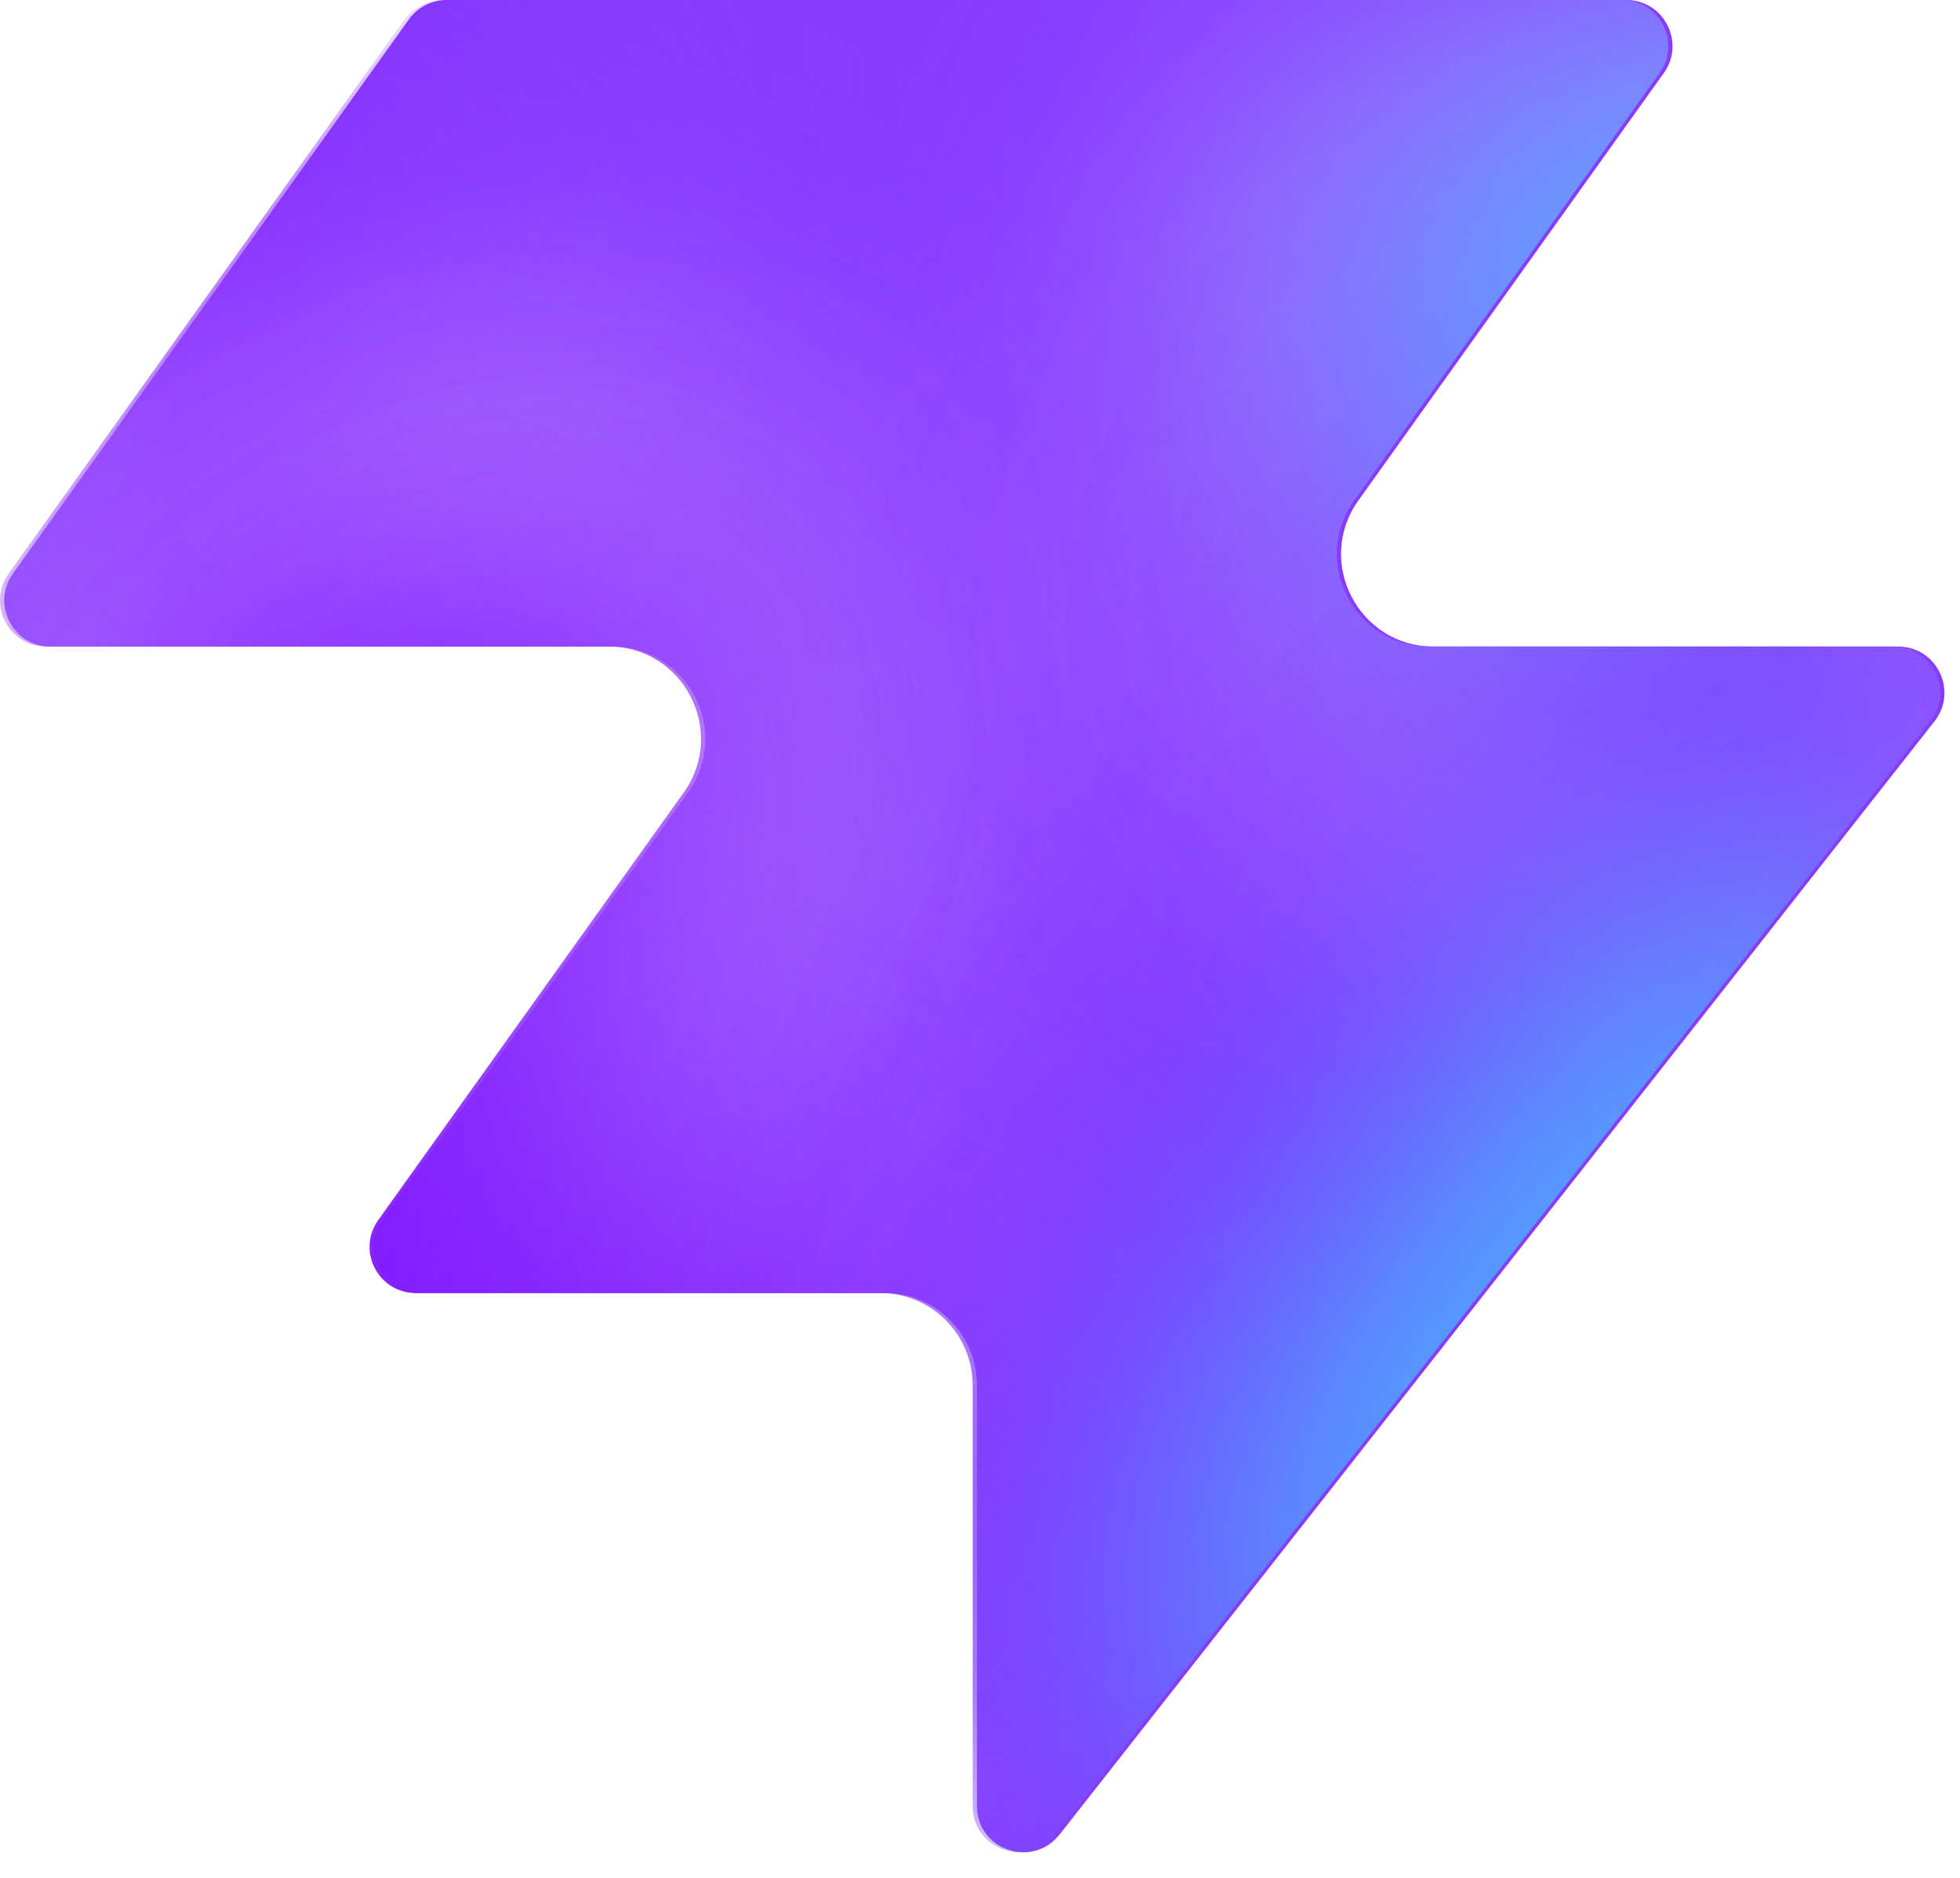
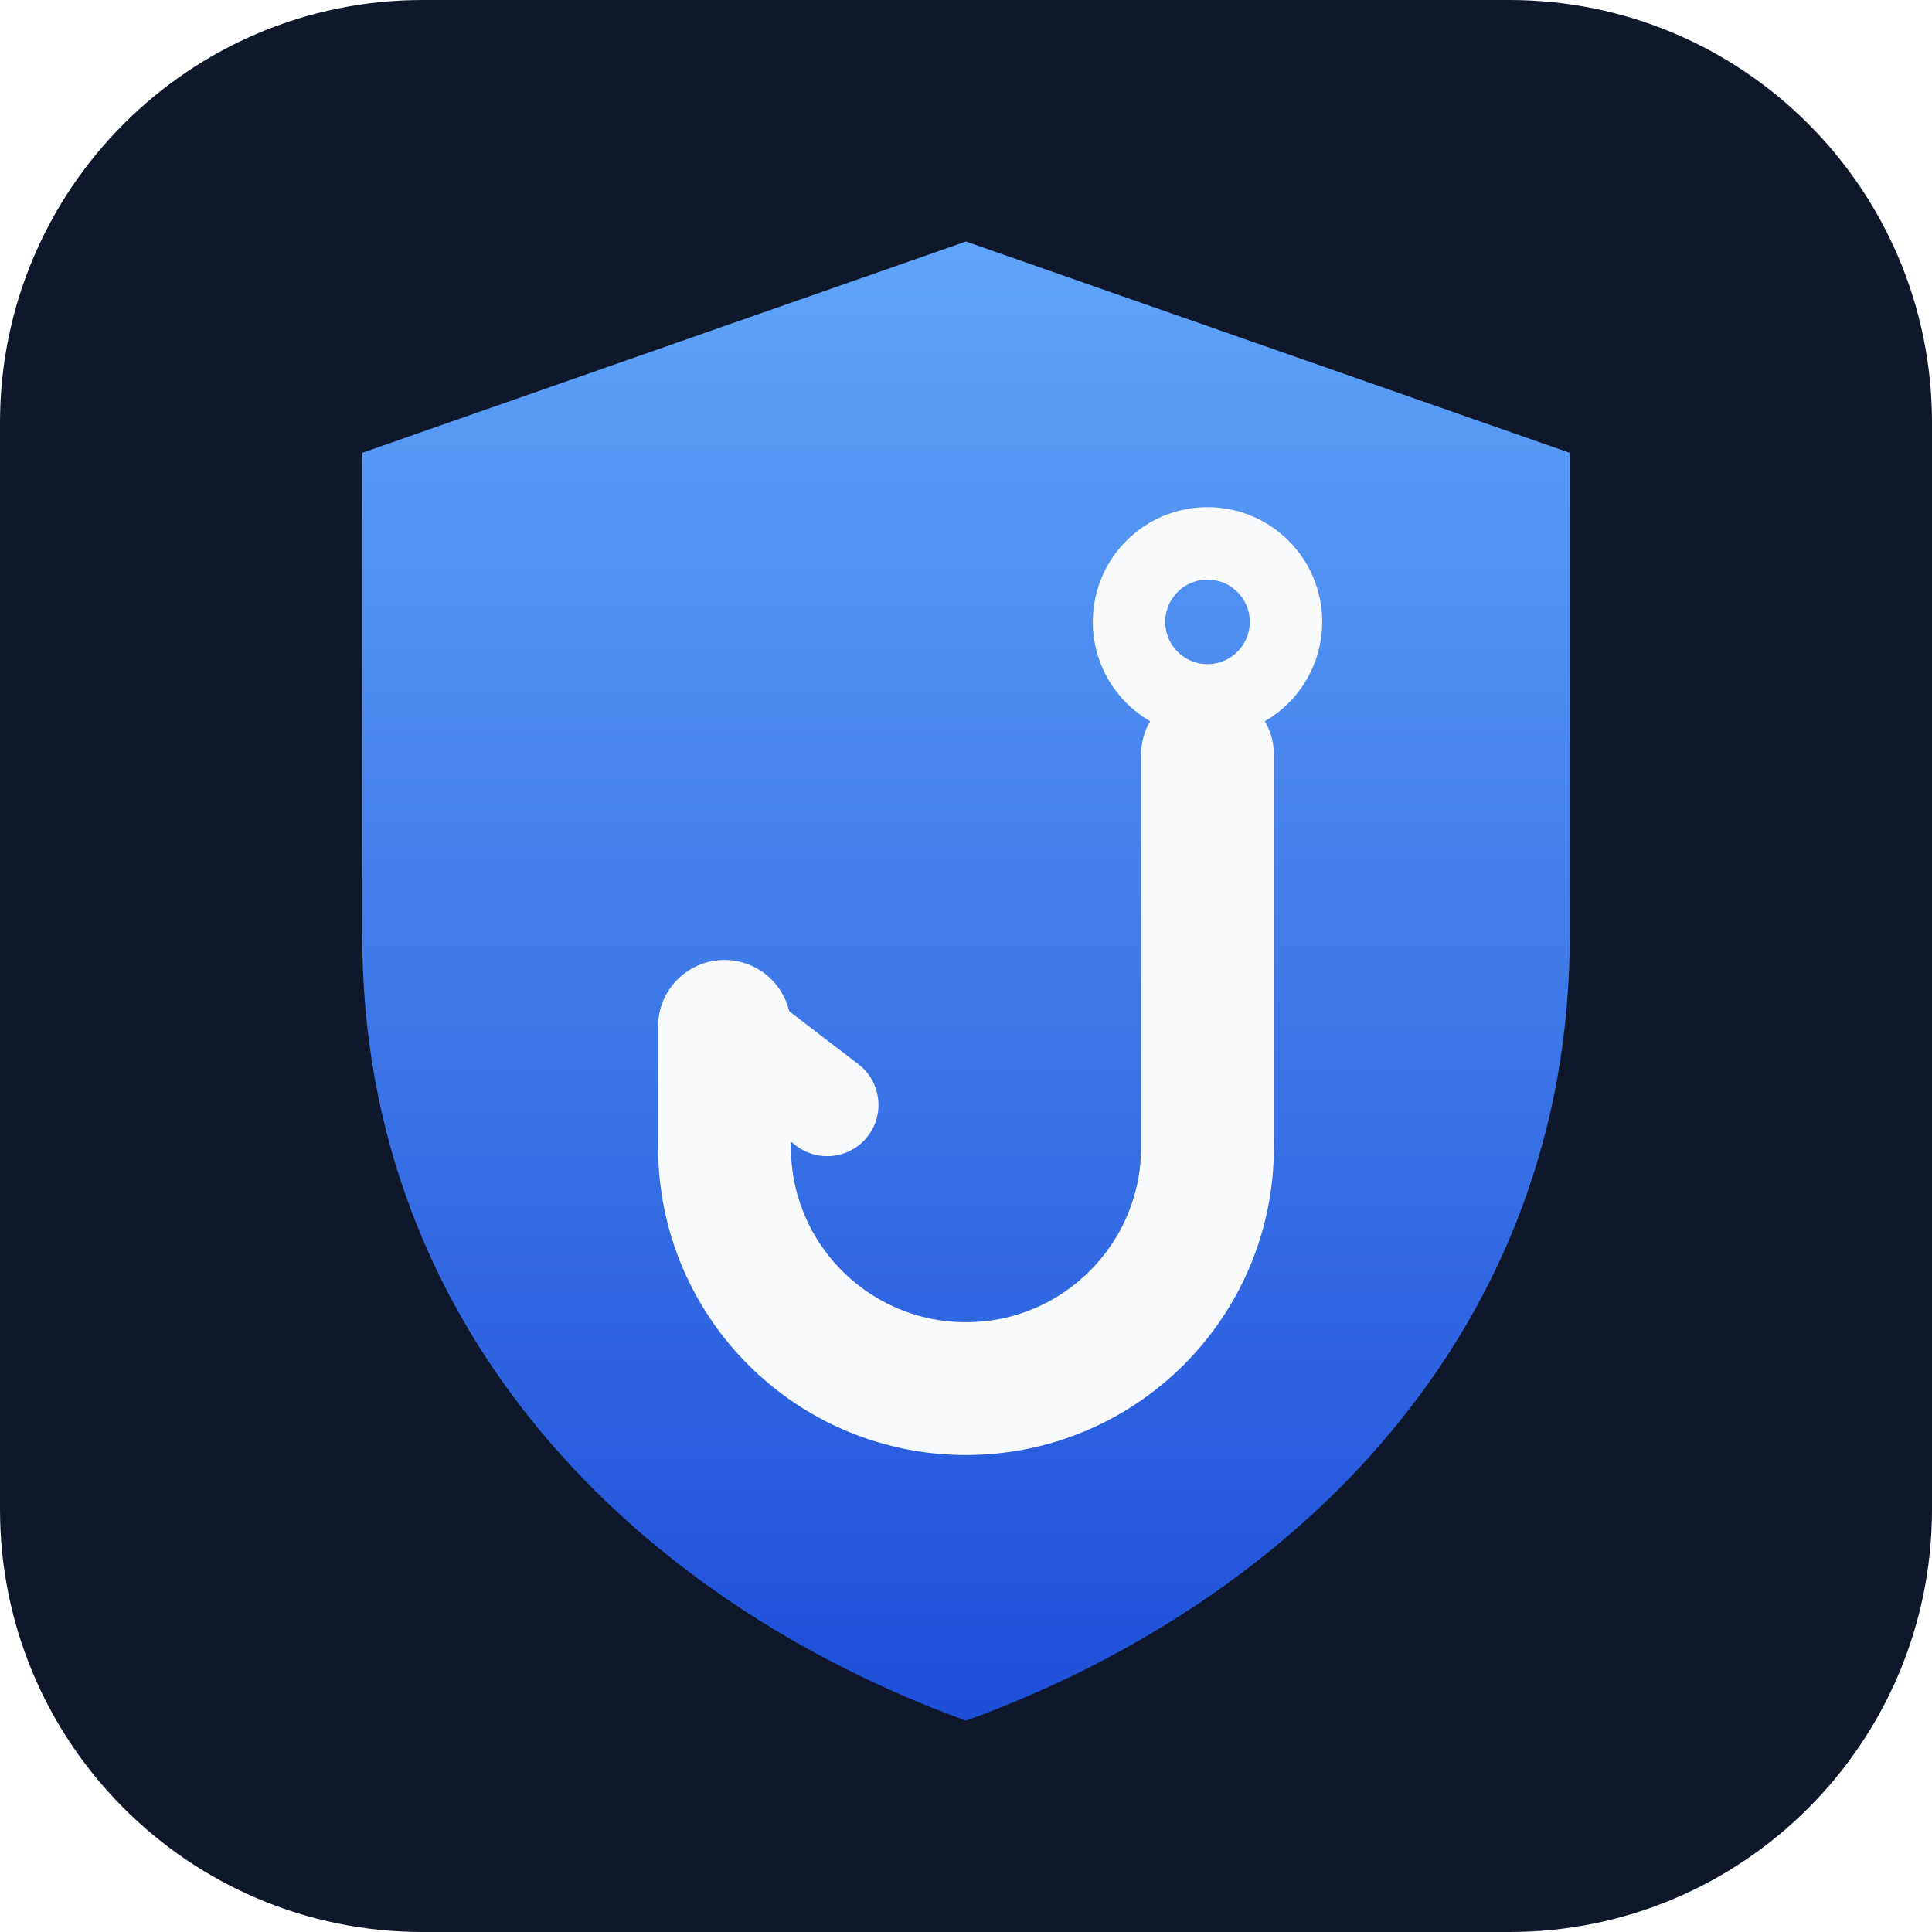
- <svg xmlns="http://www.w3.org/2000/svg" width="48" height="46" fill="none" viewBox="0 0 48 46">
-   <path fill="#863bff" d="M25.946 44.938c-.664.845-2.021.375-2.021-.698V33.937a2.26 2.26 0 0 0-2.262-2.262H10.287c-.92 0-1.456-1.04-.92-1.788l7.48-10.471c1.07-1.497 0-3.578-1.842-3.578H1.237c-.92 0-1.456-1.04-.92-1.788L10.013.474c.214-.297.556-.474.92-.474h28.894c.92 0 1.456 1.04.92 1.788l-7.48 10.471c-1.07 1.498 0 3.579 1.842 3.579h11.377c.943 0 1.473 1.088.89 1.83L25.947 44.94z" style="fill:#863bff;fill:color(display-p3 .525 .23 1);fill-opacity:1" />
-   <mask id="a" width="48" height="46" x="0" y="0" maskUnits="userSpaceOnUse" style="mask-type:alpha">
-     <path fill="#000" d="M25.842 44.938c-.664.844-2.021.375-2.021-.698V33.937a2.26 2.26 0 0 0-2.262-2.262H10.183c-.92 0-1.456-1.04-.92-1.788l7.48-10.471c1.07-1.498 0-3.579-1.842-3.579H1.133c-.92 0-1.456-1.04-.92-1.787L9.91.473c.214-.297.556-.474.92-.474h28.894c.92 0 1.456 1.04.92 1.788l-7.48 10.471c-1.07 1.498 0 3.578 1.842 3.578h11.377c.943 0 1.473 1.088.89 1.832L25.843 44.94z" style="fill:#000;fill-opacity:1" />
-   </mask>
-   <g mask="url(#a)">
-     <g filter="url(#b)">
-       <ellipse cx="5.508" cy="14.704" fill="#ede6ff" rx="5.508" ry="14.704" style="fill:#ede6ff;fill:color(display-p3 .927 .903 1);fill-opacity:1" transform="matrix(.00324 1 1 -.00324 -4.47 31.516)" />
-     </g>
-     <g filter="url(#c)">
-       <ellipse cx="10.399" cy="29.851" fill="#ede6ff" rx="10.399" ry="29.851" style="fill:#ede6ff;fill:color(display-p3 .927 .903 1);fill-opacity:1" transform="matrix(.00324 1 1 -.00324 -39.328 7.883)" />
-     </g>
-     <g filter="url(#d)">
-       <ellipse cx="5.508" cy="30.487" fill="#7e14ff" rx="5.508" ry="30.487" style="fill:#7e14ff;fill:color(display-p3 .492 .077 1);fill-opacity:1" transform="rotate(89.814 -25.913 -14.639)scale(1 -1)" />
-     </g>
-     <g filter="url(#e)">
-       <ellipse cx="5.508" cy="30.599" fill="#7e14ff" rx="5.508" ry="30.599" style="fill:#7e14ff;fill:color(display-p3 .492 .077 1);fill-opacity:1" transform="rotate(89.814 -32.644 -3.334)scale(1 -1)" />
-     </g>
-     <g filter="url(#f)">
-       <ellipse cx="5.508" cy="30.599" fill="#7e14ff" rx="5.508" ry="30.599" style="fill:#7e14ff;fill:color(display-p3 .492 .077 1);fill-opacity:1" transform="matrix(.00324 1 1 -.00324 -34.34 30.47)" />
-     </g>
-     <g filter="url(#g)">
-       <ellipse cx="14.072" cy="22.078" fill="#ede6ff" rx="14.072" ry="22.078" style="fill:#ede6ff;fill:color(display-p3 .927 .903 1);fill-opacity:1" transform="rotate(93.35 24.506 48.493)scale(-1 1)" />
-     </g>
-     <g filter="url(#h)">
-       <ellipse cx="3.47" cy="21.501" fill="#7e14ff" rx="3.47" ry="21.501" style="fill:#7e14ff;fill:color(display-p3 .492 .077 1);fill-opacity:1" transform="rotate(89.009 28.708 47.59)scale(-1 1)" />
-     </g>
-     <g filter="url(#i)">
-       <ellipse cx="3.47" cy="21.501" fill="#7e14ff" rx="3.47" ry="21.501" style="fill:#7e14ff;fill:color(display-p3 .492 .077 1);fill-opacity:1" transform="rotate(89.009 28.708 47.59)scale(-1 1)" />
-     </g>
-     <g filter="url(#j)">
-       <ellipse cx=".387" cy="8.972" fill="#7e14ff" rx="4.407" ry="29.108" style="fill:#7e14ff;fill:color(display-p3 .492 .077 1);fill-opacity:1" transform="rotate(39.51 .387 8.972)" />
-     </g>
-     <g filter="url(#k)">
-       <ellipse cx="47.523" cy="-6.092" fill="#7e14ff" rx="4.407" ry="29.108" style="fill:#7e14ff;fill:color(display-p3 .492 .077 1);fill-opacity:1" transform="rotate(37.892 47.523 -6.092)" />
-     </g>
-     <g filter="url(#l)">
-       <ellipse cx="41.412" cy="6.333" fill="#47bfff" rx="5.971" ry="9.665" style="fill:#47bfff;fill:color(display-p3 .28 .748 1);fill-opacity:1" transform="rotate(37.892 41.412 6.333)" />
-     </g>
-     <g filter="url(#m)">
-       <ellipse cx="-1.879" cy="38.332" fill="#7e14ff" rx="4.407" ry="29.108" style="fill:#7e14ff;fill:color(display-p3 .492 .077 1);fill-opacity:1" transform="rotate(37.892 -1.88 38.332)" />
-     </g>
-     <g filter="url(#n)">
-       <ellipse cx="-1.879" cy="38.332" fill="#7e14ff" rx="4.407" ry="29.108" style="fill:#7e14ff;fill:color(display-p3 .492 .077 1);fill-opacity:1" transform="rotate(37.892 -1.88 38.332)" />
-     </g>
-     <g filter="url(#o)">
-       <ellipse cx="35.651" cy="29.907" fill="#7e14ff" rx="4.407" ry="29.108" style="fill:#7e14ff;fill:color(display-p3 .492 .077 1);fill-opacity:1" transform="rotate(37.892 35.651 29.907)" />
-     </g>
-     <g filter="url(#p)">
-       <ellipse cx="38.418" cy="32.4" fill="#47bfff" rx="5.971" ry="15.297" style="fill:#47bfff;fill:color(display-p3 .28 .748 1);fill-opacity:1" transform="rotate(37.892 38.418 32.4)" />
-     </g>
+ <svg xmlns="http://www.w3.org/2000/svg" viewBox="0 0 64 64" width="64" height="64" role="img" aria-label="Phishing Detector">
+   <defs>
+     <linearGradient id="shield" x1="0" y1="0" x2="0" y2="1">
+       <stop offset="0" stop-color="#60a5fa" />
+       <stop offset="1" stop-color="#1d4ed8" />
+     </linearGradient>
+   </defs>
+   <rect width="64" height="64" rx="14" fill="#0f172a" />
+   <path d="M32 8 L52 15 V31 C52 44 43 53 32 57 C21 53 12 44 12 31 V15 Z" fill="url(#shield)" />
+   <g fill="none" stroke="#f8fafc" stroke-width="4.4" stroke-linecap="round" stroke-linejoin="round">
+     <path d="M40 25 V38 A8 8 0 0 1 24 38 V34" />
+     <path d="M24 34 L27.4 36.6" stroke-width="3.4" />
  </g>
-   <defs>
-     <filter id="b" width="60.045" height="41.654" x="-19.77" y="16.149" color-interpolation-filters="sRGB" filterUnits="userSpaceOnUse">
-       <feFlood flood-opacity="0" result="BackgroundImageFix" />
-       <feBlend in="SourceGraphic" in2="BackgroundImageFix" result="shape" />
-       <feGaussianBlur result="effect1_foregroundBlur_2002_17158" stdDeviation="7.659" />
-     </filter>
-     <filter id="c" width="90.34" height="51.437" x="-54.613" y="-7.533" color-interpolation-filters="sRGB" filterUnits="userSpaceOnUse">
-       <feFlood flood-opacity="0" result="BackgroundImageFix" />
-       <feBlend in="SourceGraphic" in2="BackgroundImageFix" result="shape" />
-       <feGaussianBlur result="effect1_foregroundBlur_2002_17158" stdDeviation="7.659" />
-     </filter>
-     <filter id="d" width="79.355" height="29.4" x="-49.64" y="2.03" color-interpolation-filters="sRGB" filterUnits="userSpaceOnUse">
-       <feFlood flood-opacity="0" result="BackgroundImageFix" />
-       <feBlend in="SourceGraphic" in2="BackgroundImageFix" result="shape" />
-       <feGaussianBlur result="effect1_foregroundBlur_2002_17158" stdDeviation="4.596" />
-     </filter>
-     <filter id="e" width="79.579" height="29.4" x="-45.045" y="20.029" color-interpolation-filters="sRGB" filterUnits="userSpaceOnUse">
-       <feFlood flood-opacity="0" result="BackgroundImageFix" />
-       <feBlend in="SourceGraphic" in2="BackgroundImageFix" result="shape" />
-       <feGaussianBlur result="effect1_foregroundBlur_2002_17158" stdDeviation="4.596" />
-     </filter>
-     <filter id="f" width="79.579" height="29.4" x="-43.513" y="21.178" color-interpolation-filters="sRGB" filterUnits="userSpaceOnUse">
-       <feFlood flood-opacity="0" result="BackgroundImageFix" />
-       <feBlend in="SourceGraphic" in2="BackgroundImageFix" result="shape" />
-       <feGaussianBlur result="effect1_foregroundBlur_2002_17158" stdDeviation="4.596" />
-     </filter>
-     <filter id="g" width="74.749" height="58.852" x="15.756" y="-17.901" color-interpolation-filters="sRGB" filterUnits="userSpaceOnUse">
-       <feFlood flood-opacity="0" result="BackgroundImageFix" />
-       <feBlend in="SourceGraphic" in2="BackgroundImageFix" result="shape" />
-       <feGaussianBlur result="effect1_foregroundBlur_2002_17158" stdDeviation="7.659" />
-     </filter>
-     <filter id="h" width="61.377" height="25.362" x="23.548" y="2.284" color-interpolation-filters="sRGB" filterUnits="userSpaceOnUse">
-       <feFlood flood-opacity="0" result="BackgroundImageFix" />
-       <feBlend in="SourceGraphic" in2="BackgroundImageFix" result="shape" />
-       <feGaussianBlur result="effect1_foregroundBlur_2002_17158" stdDeviation="4.596" />
-     </filter>
-     <filter id="i" width="61.377" height="25.362" x="23.548" y="2.284" color-interpolation-filters="sRGB" filterUnits="userSpaceOnUse">
-       <feFlood flood-opacity="0" result="BackgroundImageFix" />
-       <feBlend in="SourceGraphic" in2="BackgroundImageFix" result="shape" />
-       <feGaussianBlur result="effect1_foregroundBlur_2002_17158" stdDeviation="4.596" />
-     </filter>
-     <filter id="j" width="56.045" height="63.649" x="-27.636" y="-22.853" color-interpolation-filters="sRGB" filterUnits="userSpaceOnUse">
-       <feFlood flood-opacity="0" result="BackgroundImageFix" />
-       <feBlend in="SourceGraphic" in2="BackgroundImageFix" result="shape" />
-       <feGaussianBlur result="effect1_foregroundBlur_2002_17158" stdDeviation="4.596" />
-     </filter>
-     <filter id="k" width="54.814" height="64.646" x="20.116" y="-38.415" color-interpolation-filters="sRGB" filterUnits="userSpaceOnUse">
-       <feFlood flood-opacity="0" result="BackgroundImageFix" />
-       <feBlend in="SourceGraphic" in2="BackgroundImageFix" result="shape" />
-       <feGaussianBlur result="effect1_foregroundBlur_2002_17158" stdDeviation="4.596" />
-     </filter>
-     <filter id="l" width="33.541" height="35.313" x="24.641" y="-11.323" color-interpolation-filters="sRGB" filterUnits="userSpaceOnUse">
-       <feFlood flood-opacity="0" result="BackgroundImageFix" />
-       <feBlend in="SourceGraphic" in2="BackgroundImageFix" result="shape" />
-       <feGaussianBlur result="effect1_foregroundBlur_2002_17158" stdDeviation="4.596" />
-     </filter>
-     <filter id="m" width="54.814" height="64.646" x="-29.286" y="6.009" color-interpolation-filters="sRGB" filterUnits="userSpaceOnUse">
-       <feFlood flood-opacity="0" result="BackgroundImageFix" />
-       <feBlend in="SourceGraphic" in2="BackgroundImageFix" result="shape" />
-       <feGaussianBlur result="effect1_foregroundBlur_2002_17158" stdDeviation="4.596" />
-     </filter>
-     <filter id="n" width="54.814" height="64.646" x="-29.286" y="6.009" color-interpolation-filters="sRGB" filterUnits="userSpaceOnUse">
-       <feFlood flood-opacity="0" result="BackgroundImageFix" />
-       <feBlend in="SourceGraphic" in2="BackgroundImageFix" result="shape" />
-       <feGaussianBlur result="effect1_foregroundBlur_2002_17158" stdDeviation="4.596" />
-     </filter>
-     <filter id="o" width="54.814" height="64.646" x="8.244" y="-2.416" color-interpolation-filters="sRGB" filterUnits="userSpaceOnUse">
-       <feFlood flood-opacity="0" result="BackgroundImageFix" />
-       <feBlend in="SourceGraphic" in2="BackgroundImageFix" result="shape" />
-       <feGaussianBlur result="effect1_foregroundBlur_2002_17158" stdDeviation="4.596" />
-     </filter>
-     <filter id="p" width="39.409" height="43.623" x="18.713" y="10.588" color-interpolation-filters="sRGB" filterUnits="userSpaceOnUse">
-       <feFlood flood-opacity="0" result="BackgroundImageFix" />
-       <feBlend in="SourceGraphic" in2="BackgroundImageFix" result="shape" />
-       <feGaussianBlur result="effect1_foregroundBlur_2002_17158" stdDeviation="4.596" />
-     </filter>
-   </defs>
+   <circle cx="40" cy="20.6" r="2.6" fill="none" stroke="#f8fafc" stroke-width="2.4" />
</svg>
